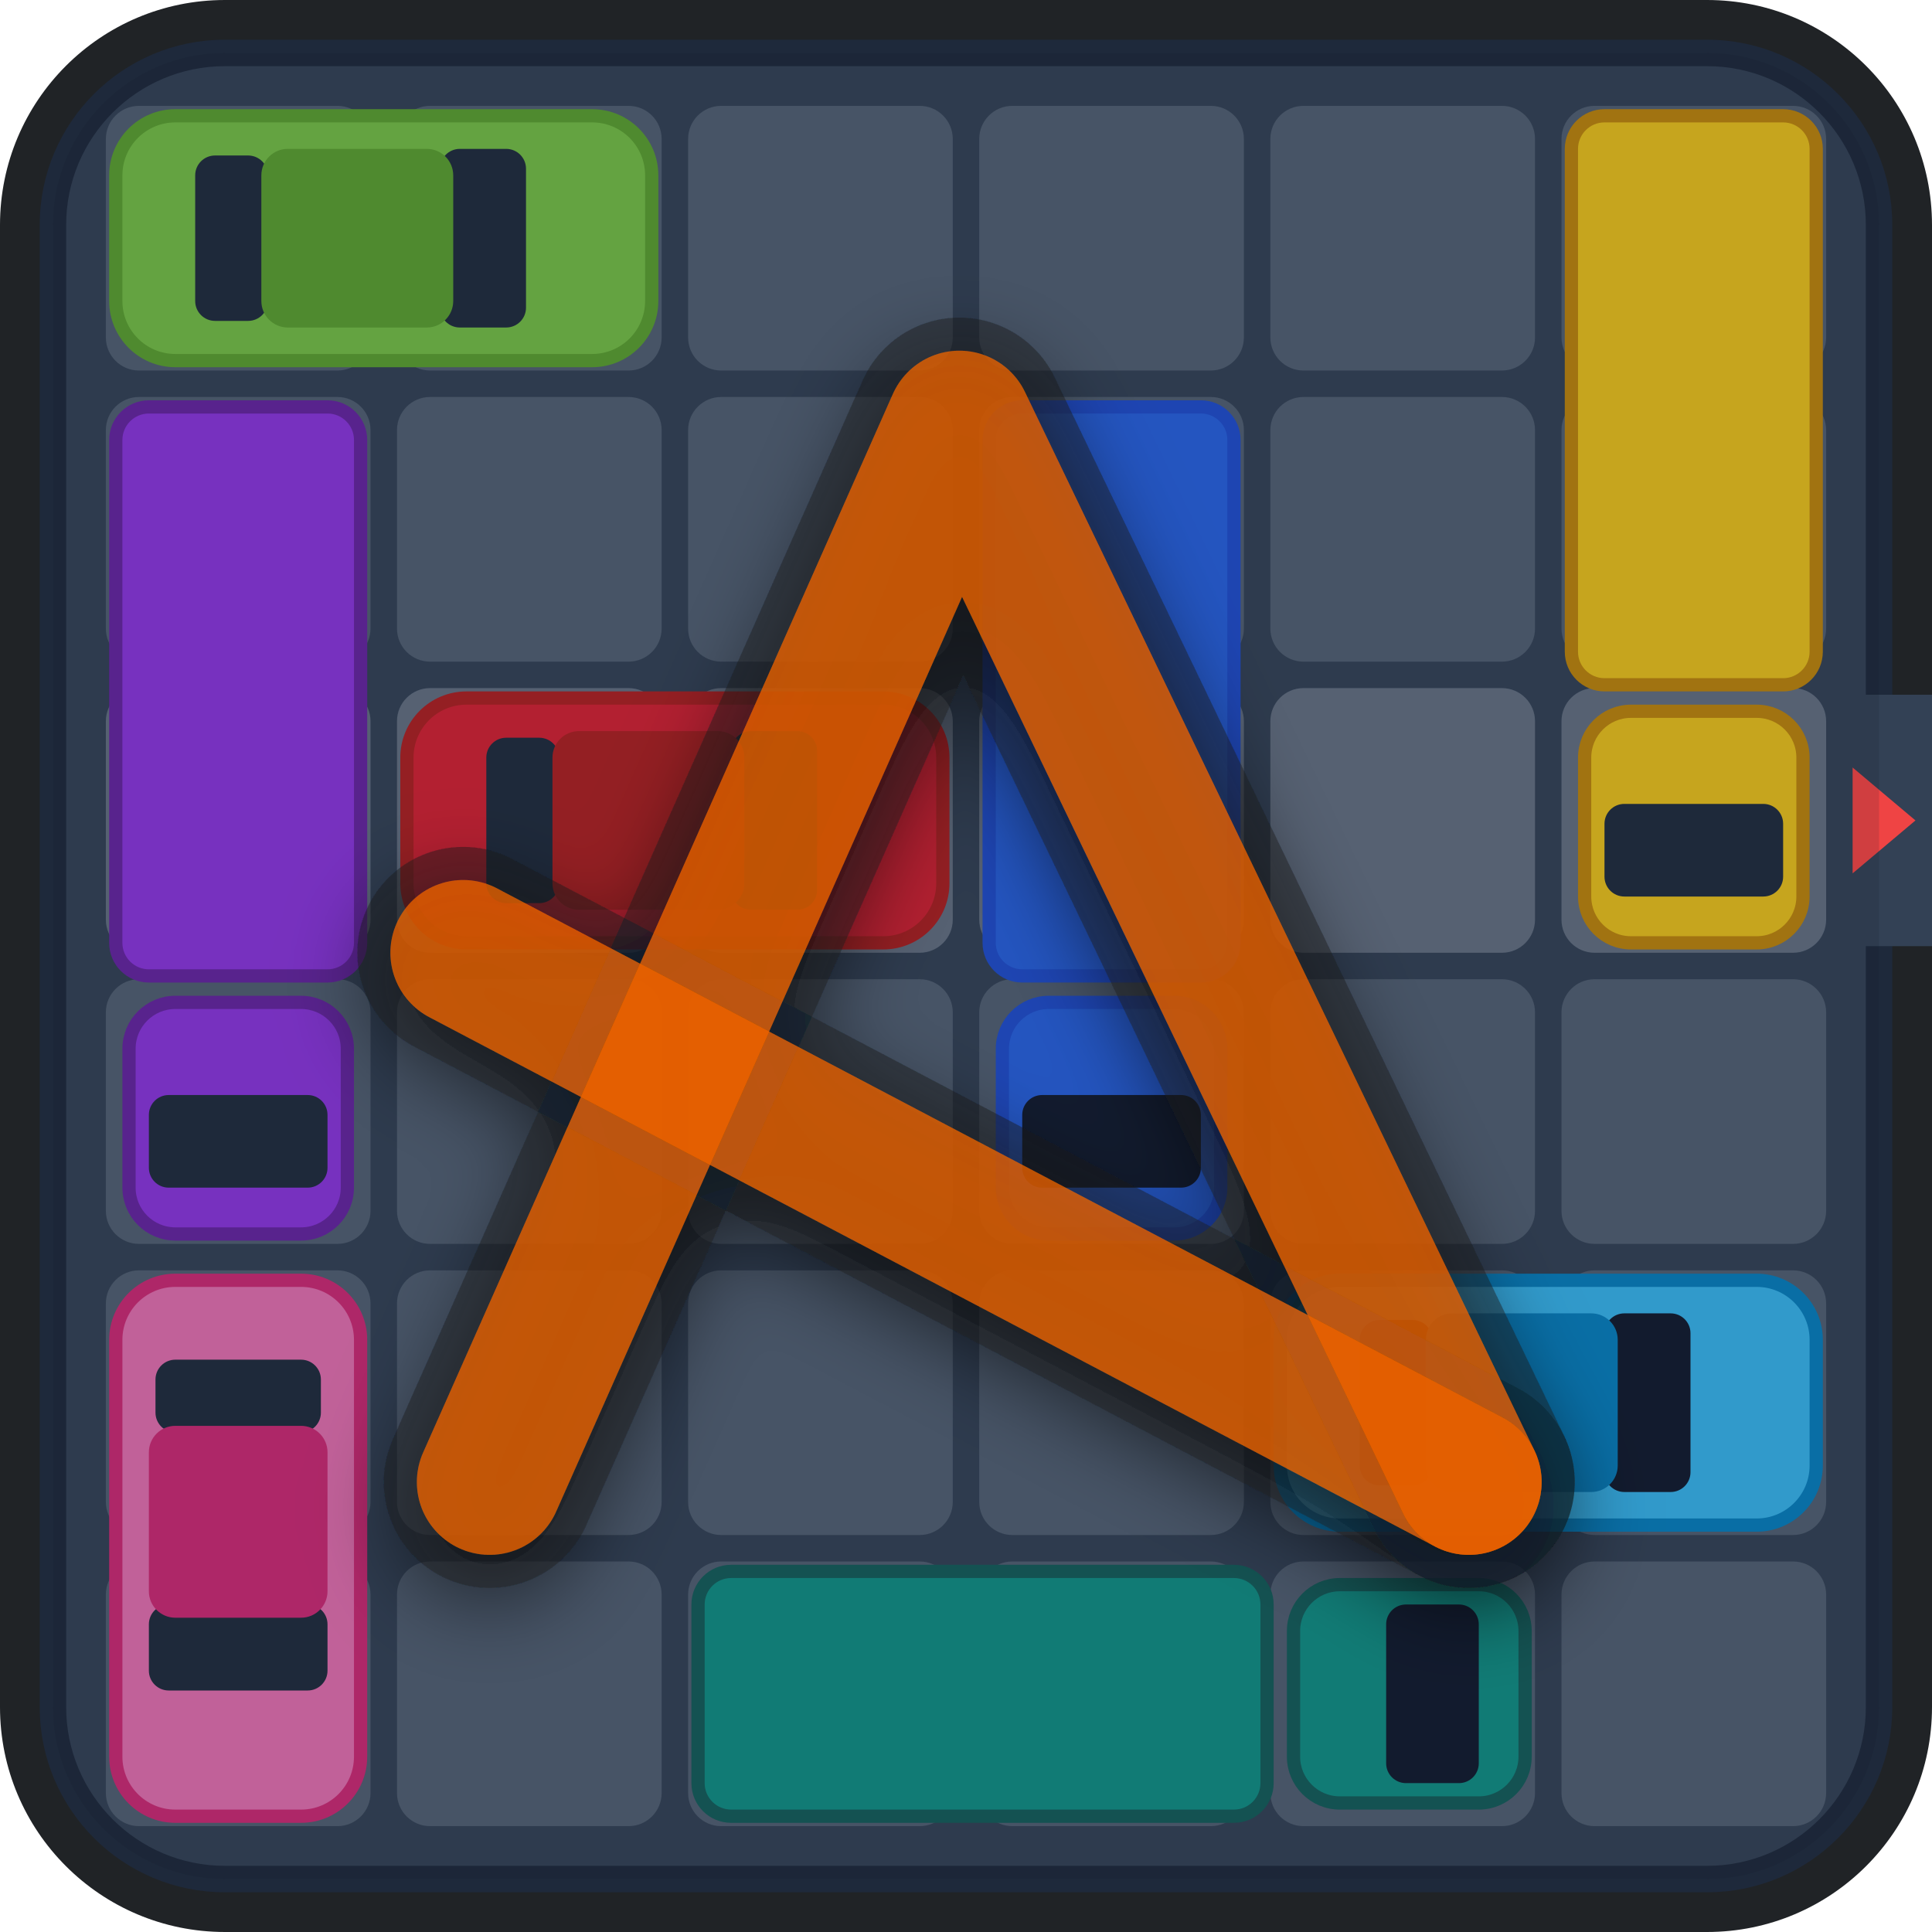
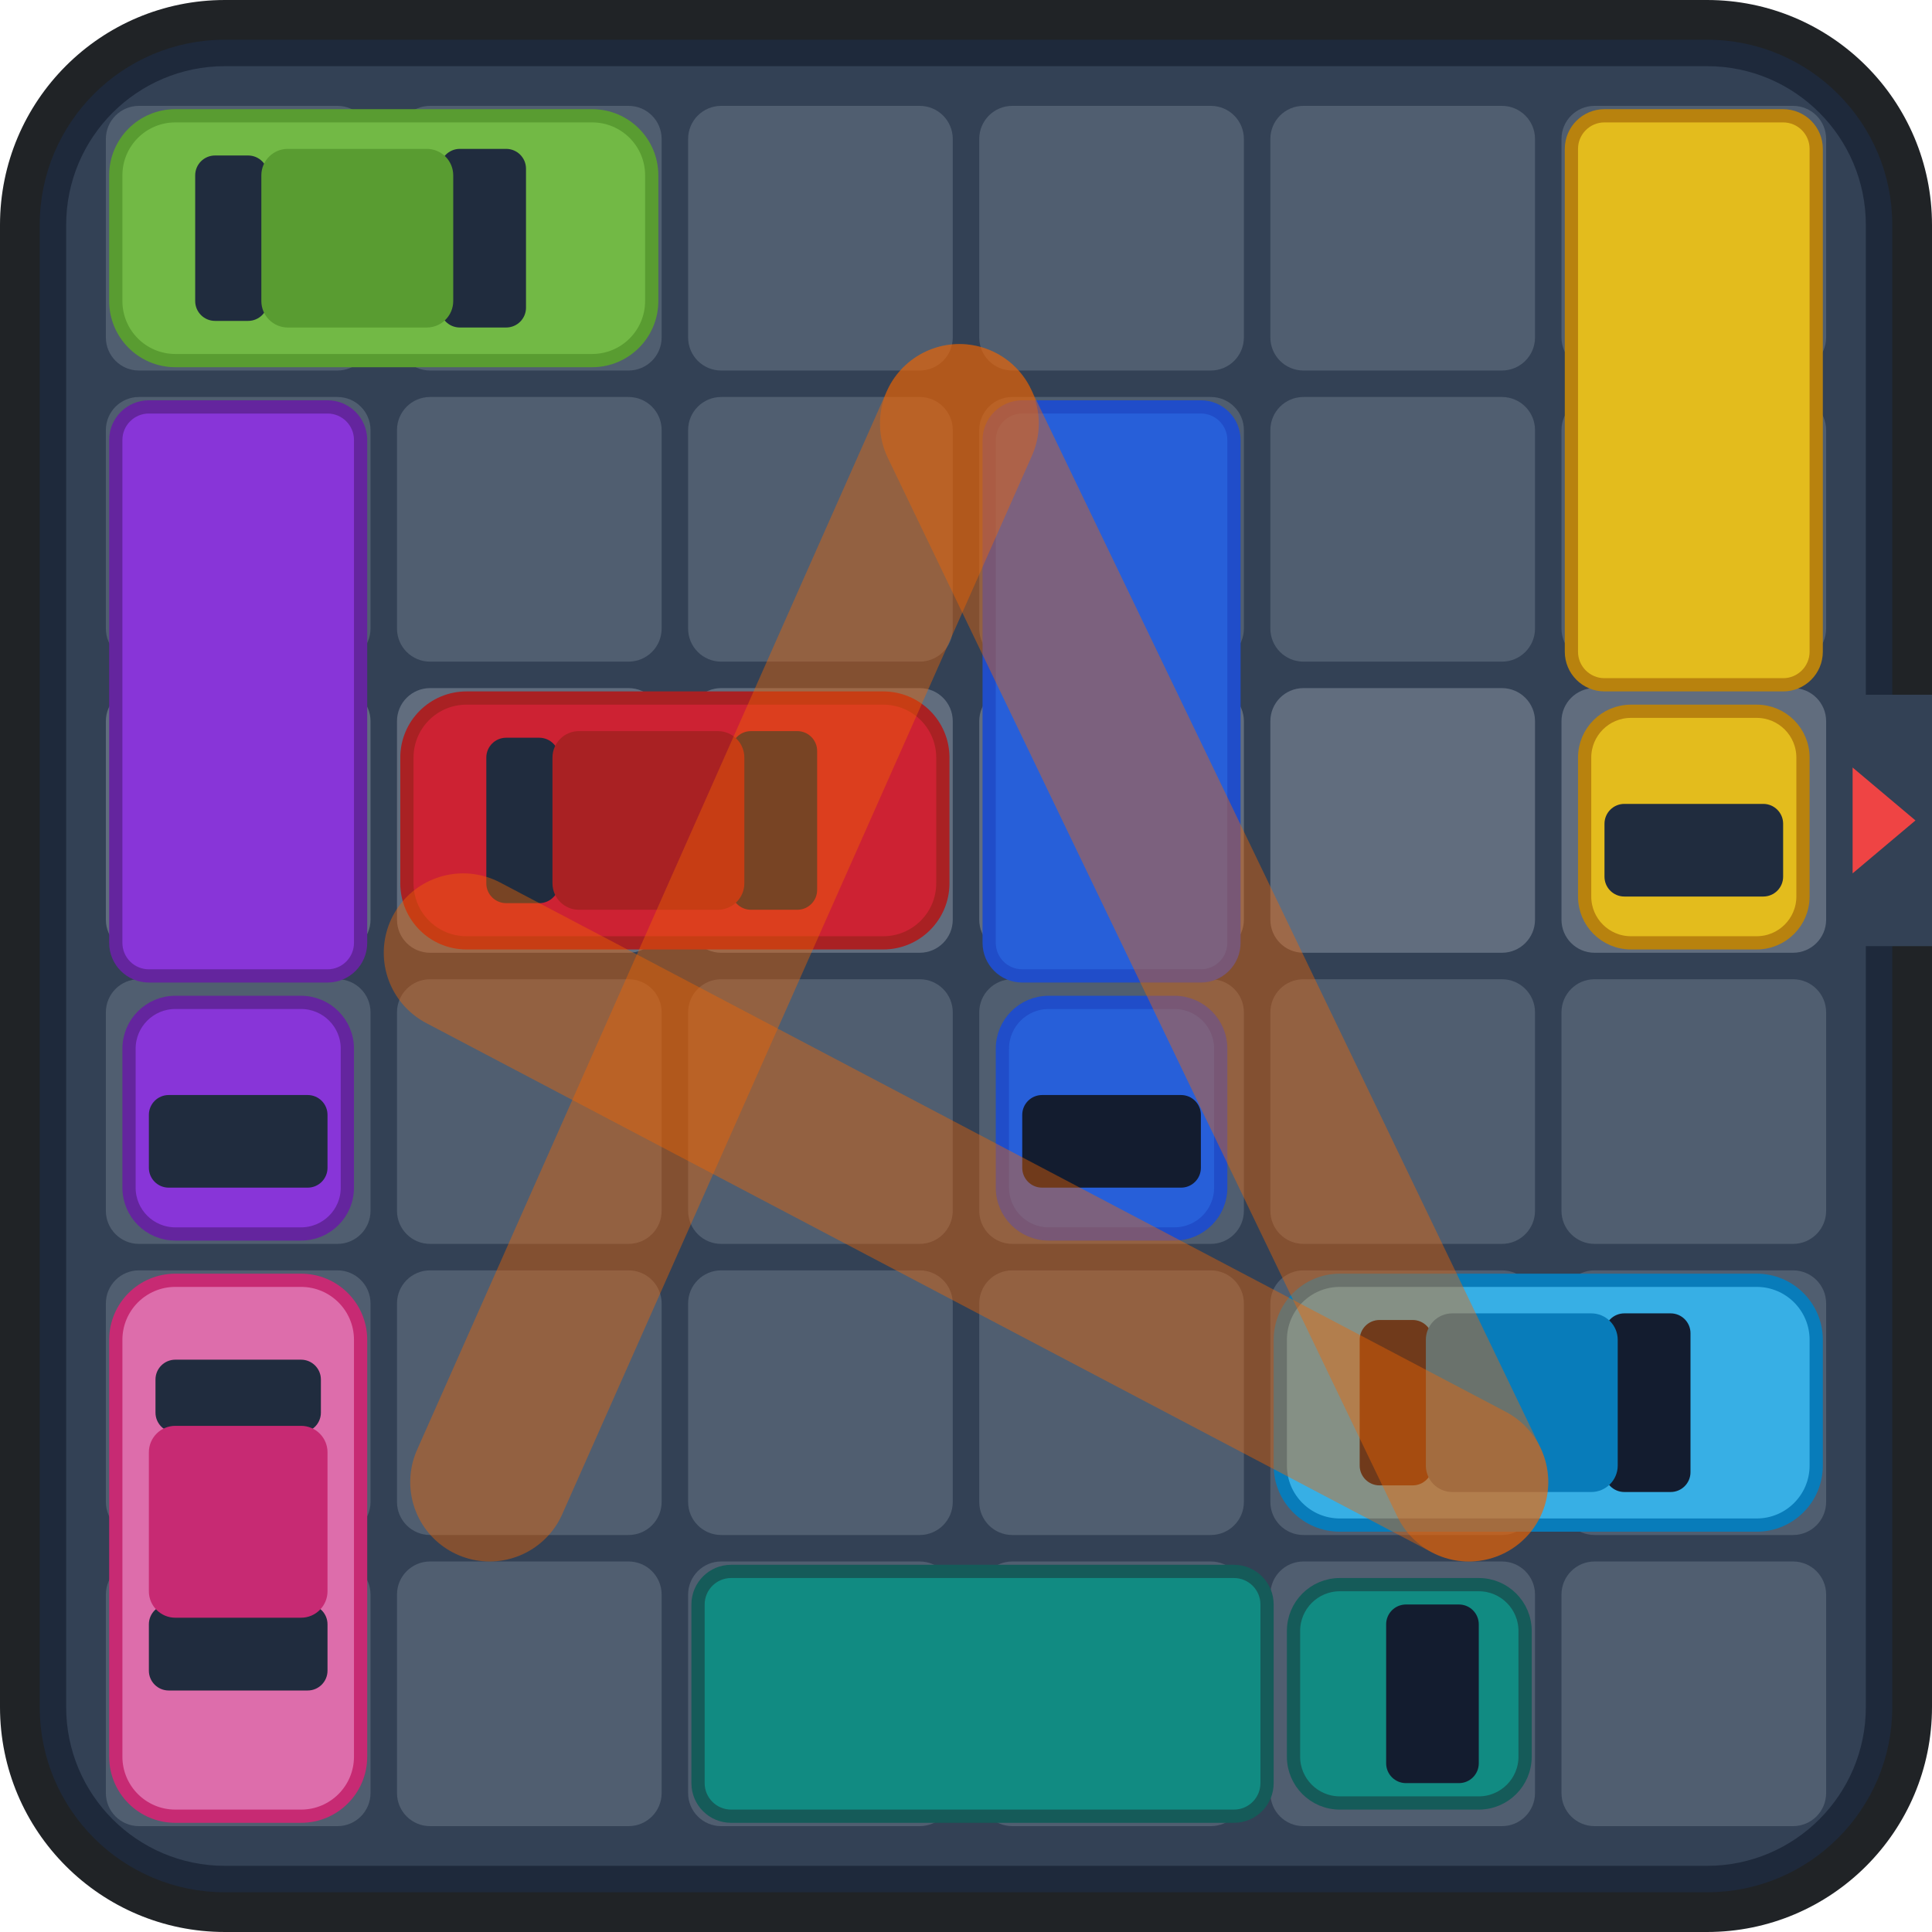
<svg xmlns="http://www.w3.org/2000/svg" viewBox="0 0 292 292" width="512" height="512">
  <defs>
    <filter id="a-shadow" x="-20%" y="-20%" width="140%" height="140%">
      <feDropShadow dx="0" dy="4" stdDeviation="6" flood-color="#000000" flood-opacity="0.65" />
    </filter>
  </defs>
  <rect x="0" y="0" width="292" height="292" rx="34" fill="#202326" />
  <rect x="8" y="8" width="276" height="276" rx="26" fill="#334155" stroke="#1E293B" stroke-width="4" />
  <rect x="278" y="105" width="14" height="38" fill="#334155" />
  <polygon points="280,116 289.5,124 280,132" fill="#EF4444" />
  <g transform="translate(14, 14)" opacity="0.88">
    <g fill="#CBD5E1" fill-opacity="0.22">
      <rect x="2" y="2" width="40" height="40" rx="5" />
      <rect x="46" y="2" width="40" height="40" rx="5" />
      <rect x="90" y="2" width="40" height="40" rx="5" />
      <rect x="134" y="2" width="40" height="40" rx="5" />
      <rect x="178" y="2" width="40" height="40" rx="5" />
      <rect x="222" y="2" width="40" height="40" rx="5" />
      <rect x="2" y="46" width="40" height="40" rx="5" />
      <rect x="46" y="46" width="40" height="40" rx="5" />
      <rect x="90" y="46" width="40" height="40" rx="5" />
      <rect x="134" y="46" width="40" height="40" rx="5" />
      <rect x="178" y="46" width="40" height="40" rx="5" />
      <rect x="222" y="46" width="40" height="40" rx="5" />
      <rect x="2" y="90" width="40" height="40" rx="5" fill-opacity="0.34" />
      <rect x="46" y="90" width="40" height="40" rx="5" fill-opacity="0.34" />
      <rect x="90" y="90" width="40" height="40" rx="5" fill-opacity="0.34" />
      <rect x="134" y="90" width="40" height="40" rx="5" fill-opacity="0.34" />
      <rect x="178" y="90" width="40" height="40" rx="5" fill-opacity="0.34" />
      <rect x="222" y="90" width="40" height="40" rx="5" fill-opacity="0.34" />
      <rect x="2" y="134" width="40" height="40" rx="5" />
      <rect x="46" y="134" width="40" height="40" rx="5" />
      <rect x="90" y="134" width="40" height="40" rx="5" />
      <rect x="134" y="134" width="40" height="40" rx="5" />
      <rect x="178" y="134" width="40" height="40" rx="5" />
      <rect x="222" y="134" width="40" height="40" rx="5" />
      <rect x="2" y="178" width="40" height="40" rx="5" />
      <rect x="46" y="178" width="40" height="40" rx="5" />
      <rect x="90" y="178" width="40" height="40" rx="5" />
      <rect x="134" y="178" width="40" height="40" rx="5" />
      <rect x="178" y="178" width="40" height="40" rx="5" />
      <rect x="222" y="178" width="40" height="40" rx="5" />
      <rect x="2" y="222" width="40" height="40" rx="5" />
      <rect x="46" y="222" width="40" height="40" rx="5" />
      <rect x="90" y="222" width="40" height="40" rx="5" />
      <rect x="134" y="222" width="40" height="40" rx="5" />
      <rect x="178" y="222" width="40" height="40" rx="5" />
      <rect x="222" y="222" width="40" height="40" rx="5" />
    </g>
    <g transform="translate(3.5, 3.5)">
      <rect width="81" height="37" rx="9" fill="#7AC943" stroke="#5EA82C" stroke-width="2" />
      <rect x="12" y="6" width="11" height="25" rx="3" fill="#1E293B" />
      <rect x="49" y="5" width="13" height="27" rx="3" fill="#1E293B" />
      <rect x="22" y="5" width="29" height="27" rx="4" fill="#5EA82C" />
    </g>
    <g transform="translate(223.5, 3.5)">
      <rect width="37" height="86" rx="5" fill="#FACC15" stroke="#CA8A04" stroke-width="2" />
      <rect x="2" y="90" width="33" height="35" rx="7" fill="#FACC15" stroke="#CA8A04" stroke-width="2" />
      <rect x="5" y="104" width="27" height="14" rx="3" fill="#1E293B" />
    </g>
    <g transform="translate(3.5, 47.5)">
      <rect width="37" height="86" rx="5" fill="#9333EA" stroke="#6B21A8" stroke-width="2" />
      <rect x="2" y="90" width="33" height="35" rx="7" fill="#9333EA" stroke="#6B21A8" stroke-width="2" />
      <rect x="5" y="104" width="27" height="14" rx="3" fill="#1E293B" />
    </g>
    <g transform="translate(135.5, 47.5)">
      <rect width="37" height="86" rx="5" fill="#2563EB" stroke="#1D4ED8" stroke-width="2" />
      <rect x="2" y="90" width="33" height="35" rx="7" fill="#2563EB" stroke="#1D4ED8" stroke-width="2" />
      <rect x="5" y="104" width="27" height="14" rx="3" fill="#0F172A" />
    </g>
    <g transform="translate(47.5, 91.5)">
      <rect width="81" height="37" rx="9" fill="#E11D2E" stroke="#B91C1C" stroke-width="2" />
      <rect x="12" y="6" width="11" height="25" rx="3" fill="#1E293B" />
      <rect x="49" y="5" width="13" height="27" rx="3" fill="#1E293B" />
      <rect x="22" y="5" width="29" height="27" rx="4" fill="#B91C1C" />
    </g>
    <g transform="translate(3.5, 179.5)">
      <rect width="37" height="81" rx="9" fill="#F472B6" stroke="#DB2777" stroke-width="2" />
      <rect x="6" y="12" width="25" height="11" rx="3" fill="#1E293B" />
      <rect x="5" y="49" width="27" height="13" rx="3" fill="#1E293B" />
      <rect x="5" y="22" width="27" height="29" rx="4" fill="#DB2777" />
    </g>
    <g transform="translate(179.5, 179.5)">
      <rect width="81" height="37" rx="9" fill="#38BDF8" stroke="#0284C7" stroke-width="2" />
      <rect x="12" y="6" width="11" height="25" rx="3" fill="#0F172A" />
      <rect x="49" y="5" width="13" height="27" rx="3" fill="#0F172A" />
      <rect x="22" y="5" width="29" height="27" rx="4" fill="#0284C7" />
    </g>
    <g transform="translate(91.5, 223.5)">
      <rect width="86" height="37" rx="5" fill="#0D9488" stroke="#115E59" stroke-width="2" />
      <rect x="90" y="2" width="35" height="33" rx="7" fill="#0D9488" stroke="#115E59" stroke-width="2" />
      <rect x="104" y="5" width="14" height="27" rx="3" fill="#0F172A" />
    </g>
  </g>
-   <rect x="8" y="8" width="276" height="276" rx="26" fill="#0F172A" fill-opacity="0.14" />
-   <g filter="url(#a-shadow)" stroke-linecap="round" stroke-linejoin="round" fill="none">
-     <path d="M 74 224 L 145 64 L 222 224" stroke="#181B1F" stroke-opacity="0.45" stroke-width="32" />
-     <path d="M 70 144 L 222 224" stroke="#181B1F" stroke-opacity="0.45" stroke-width="32" />
-     <path d="M 74 224 L 145 64 L 222 224" stroke="#F06400" stroke-opacity="0.74" stroke-width="22" />
-     <path d="M 70 144 L 222 224" stroke="#F06400" stroke-opacity="0.74" stroke-width="22" />
+   <g stroke="#F06400" stroke-opacity="0.42" stroke-width="24" stroke-linecap="round" fill="none">
+     <line x1="74" y1="224" x2="145" y2="64" />
+     <line x1="145" y1="64" x2="222" y2="224" />
+     <line x1="70" y1="144" x2="222" y2="224" />
  </g>
</svg>
